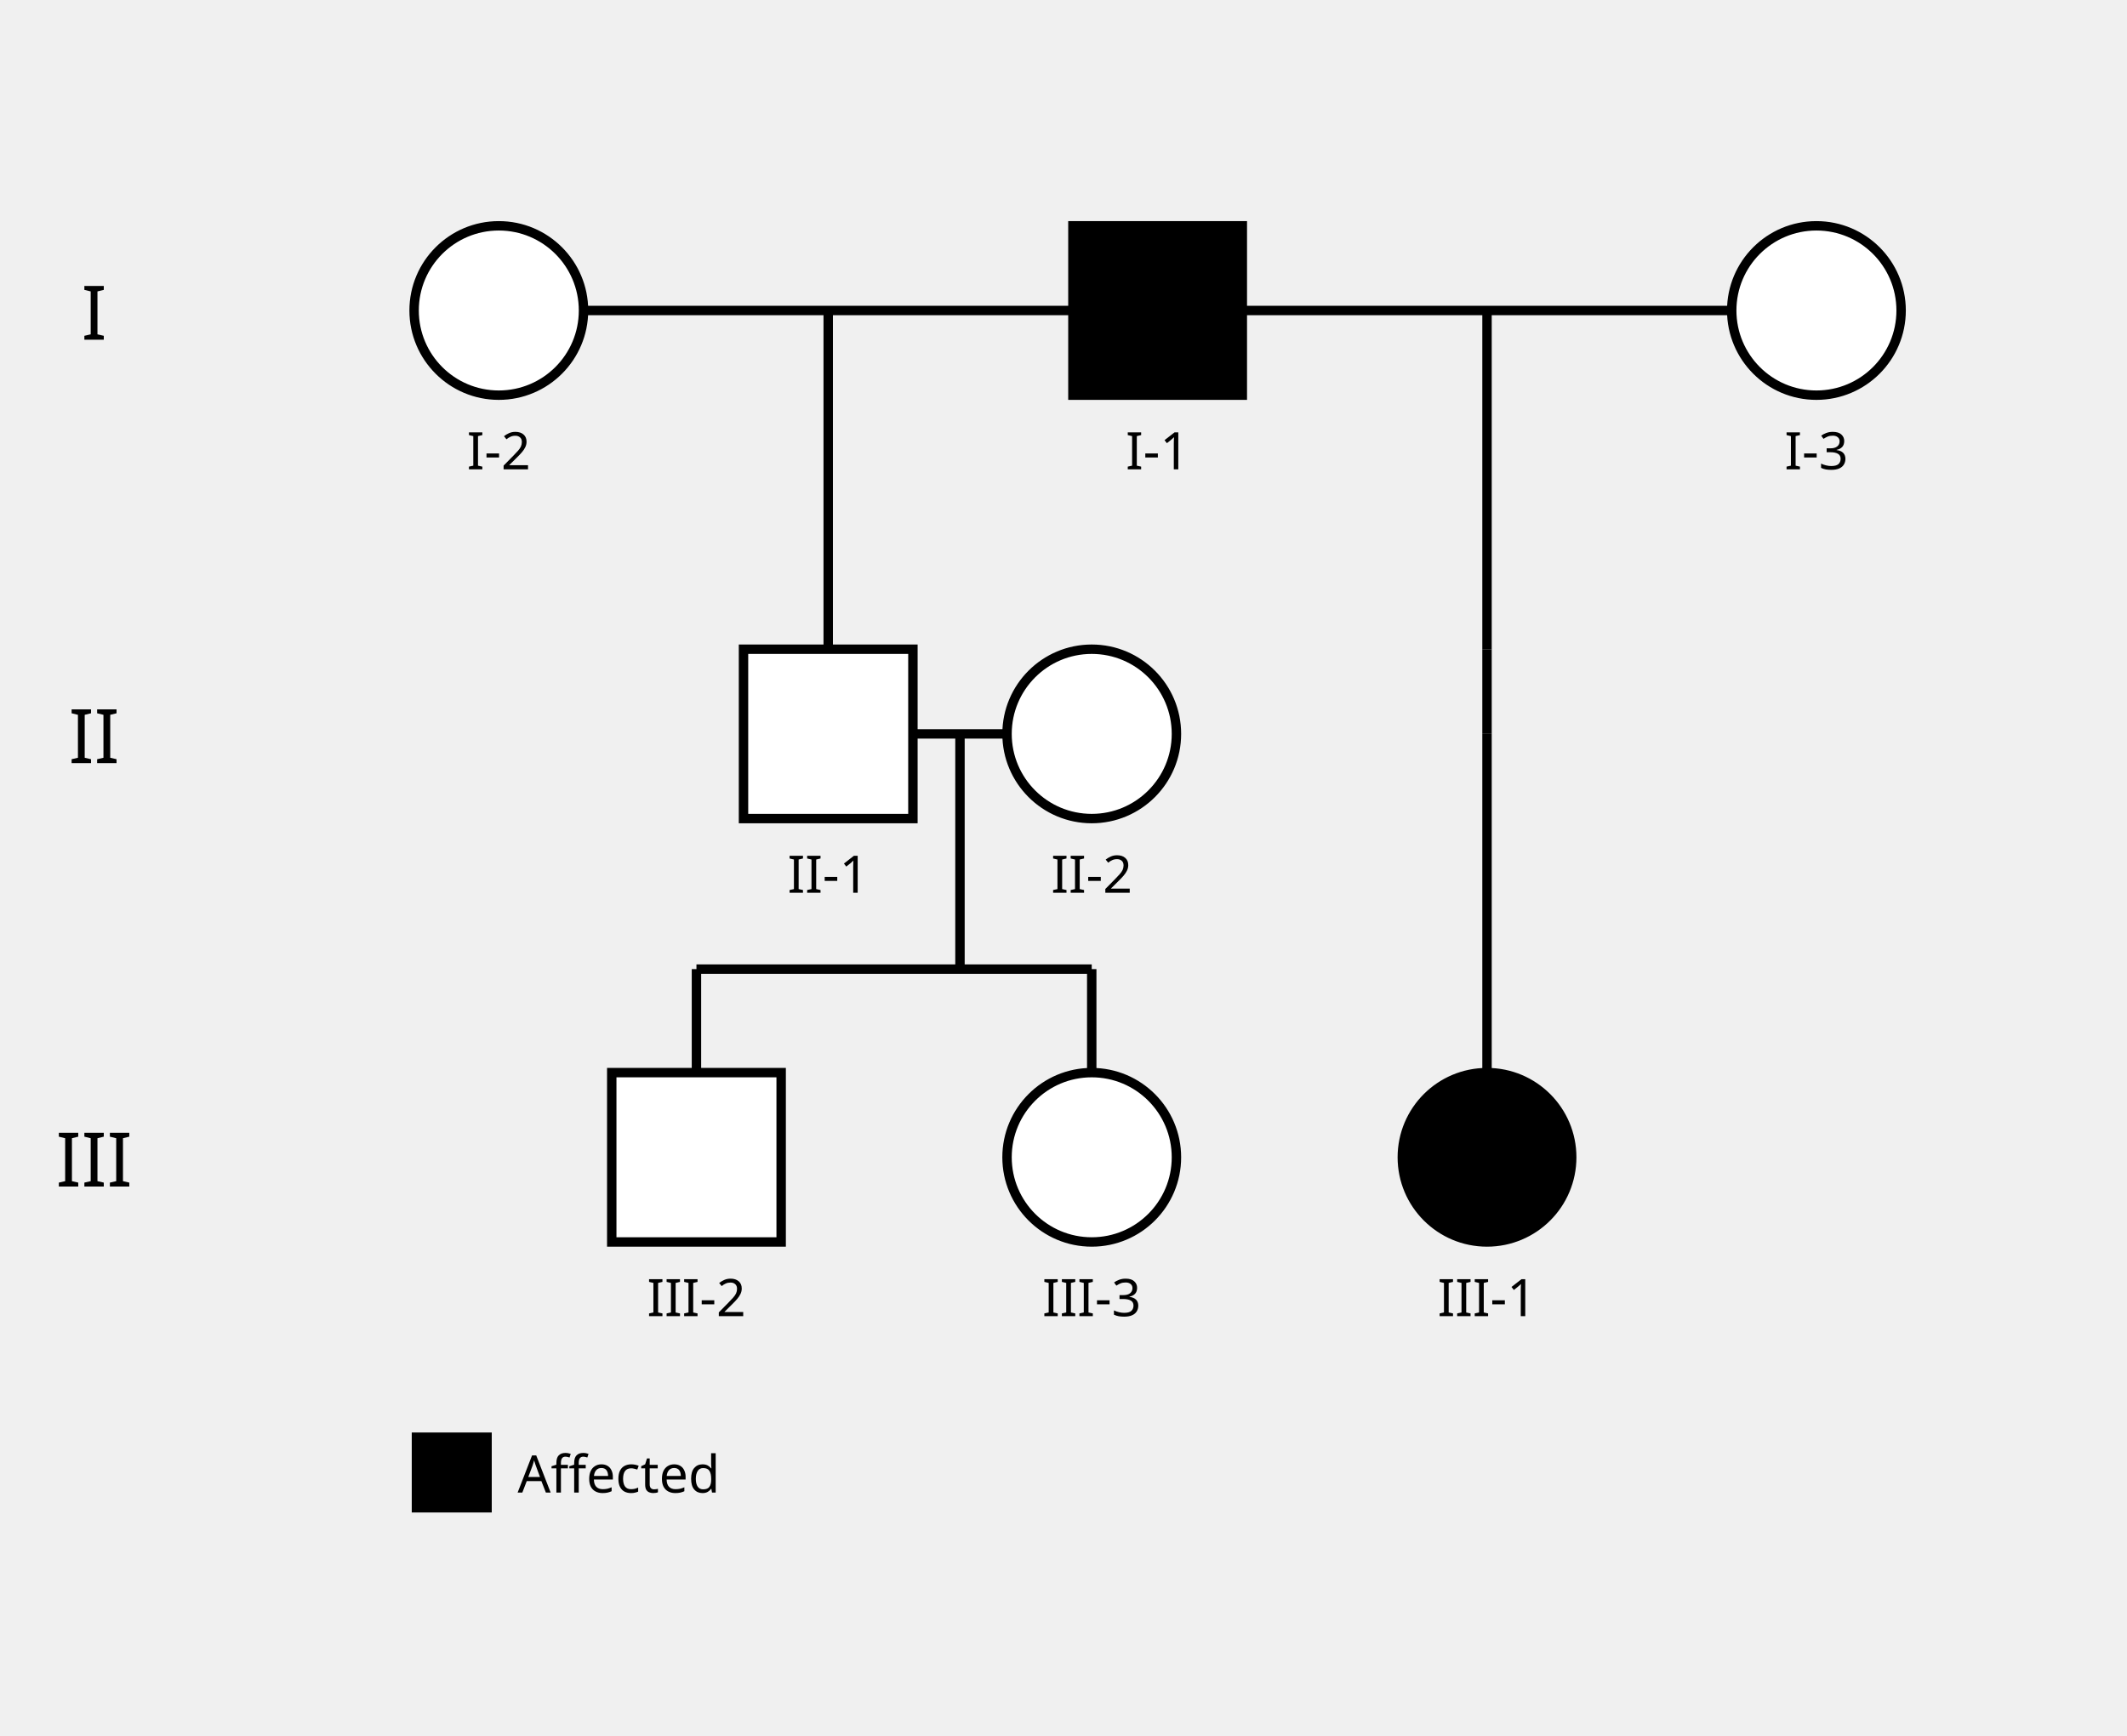
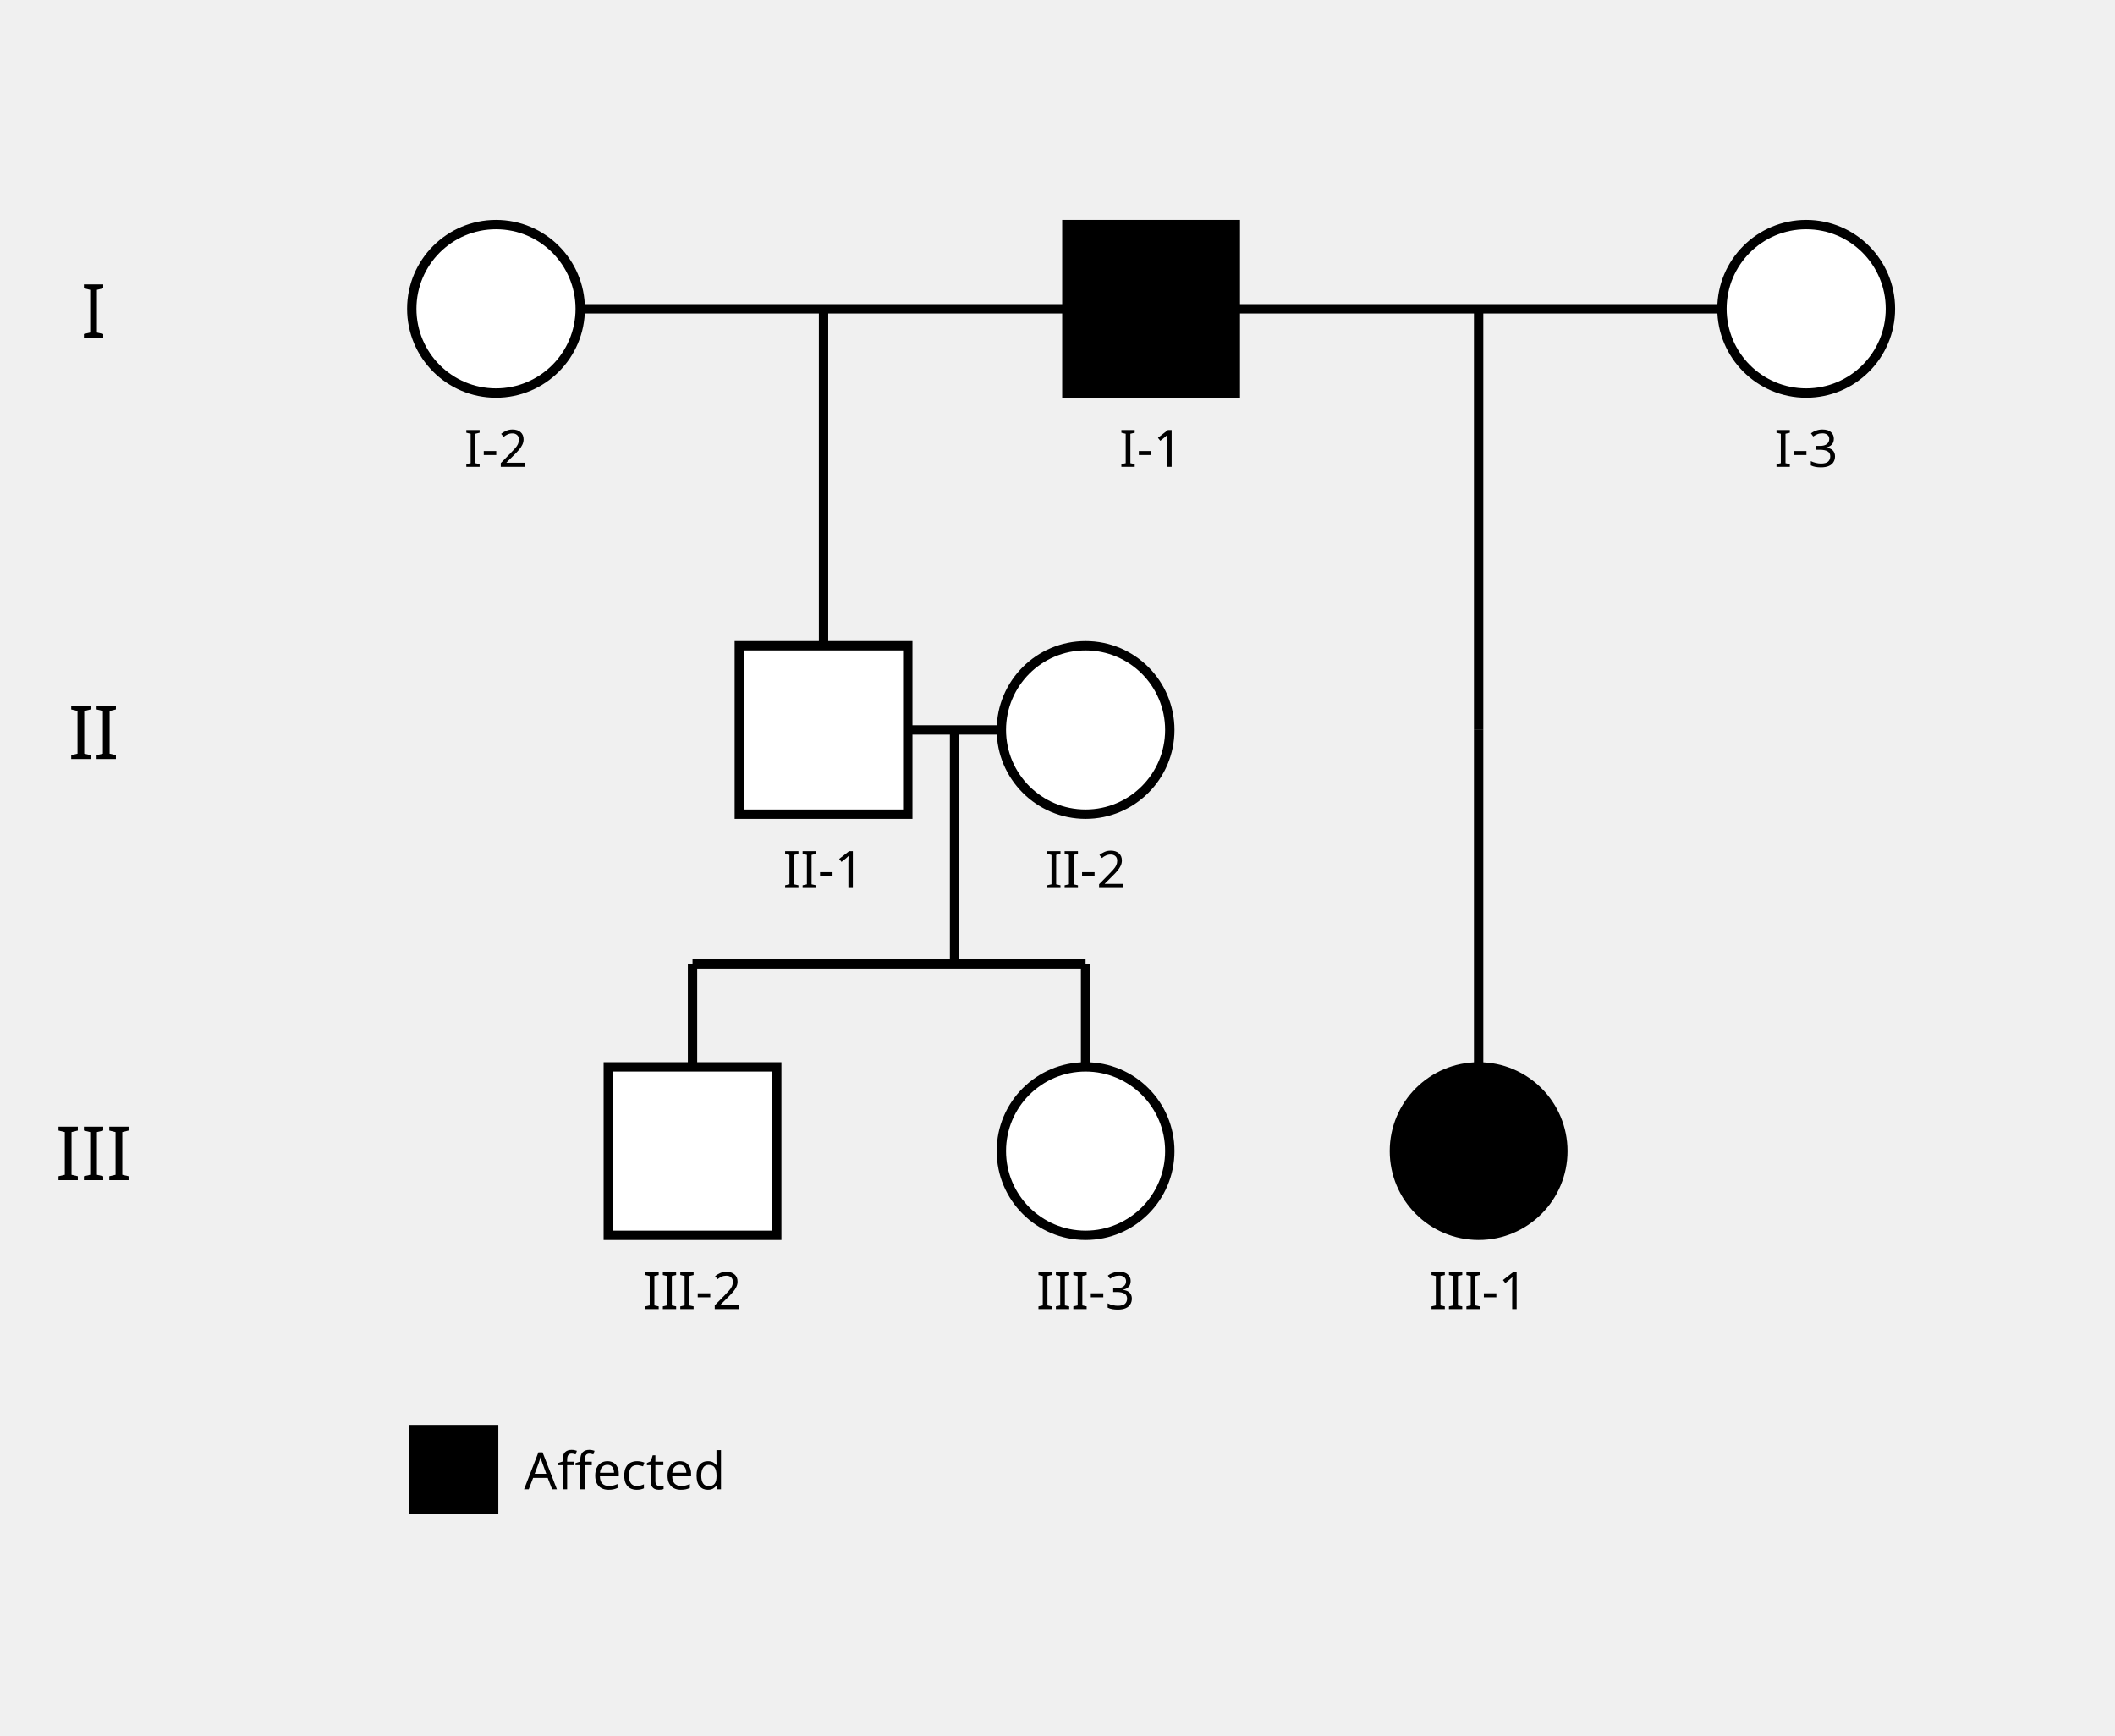
- <svg xmlns="http://www.w3.org/2000/svg" width="452" height="369" viewBox="0 0 452 369" class="pedigree" data-title="A child drawn two rows below its parents, beside its half-siblings' cousins" data-conditions="[&quot;&quot;]">
+ <svg xmlns="http://www.w3.org/2000/svg" width="452" height="371" viewBox="0 0 452 371" class="pedigree" data-title="A child drawn two rows below its parents, beside its half-siblings' cousins" data-conditions="[&quot;&quot;]">
  <defs>
    <pattern id="fill-affected-0" class="fill-pattern" data-condition="0" data-status="affected" width="8" height="8" patternUnits="userSpaceOnUse">
      <rect width="8" height="8" fill="#000000" />
    </pattern>
  </defs>
  <g class="generation" data-generation="1">
    <text x="20" y="66" font-family="sans-serif" font-size="16" fill="#000000" text-anchor="middle" dominant-baseline="central">I</text>
  </g>
  <g class="generation" data-generation="2">
    <text x="20" y="156" font-family="sans-serif" font-size="16" fill="#000000" text-anchor="middle" dominant-baseline="central">II</text>
  </g>
  <g class="generation" data-generation="3">
    <text x="20" y="246" font-family="sans-serif" font-size="16" fill="#000000" text-anchor="middle" dominant-baseline="central">III</text>
  </g>
  <g class="mating" data-partners="I-2 I-1">
    <line x1="124" y1="66" x2="228" y2="66" stroke="#000000" stroke-width="2" />
    <line class="hit" x1="124" y1="66" x2="228" y2="66" stroke="none" stroke-width="12" pointer-events="stroke" />
  </g>
  <g class="mating" data-partners="I-1 I-3">
    <line x1="264" y1="66" x2="368" y2="66" stroke="#000000" stroke-width="2" />
    <line class="hit" x1="264" y1="66" x2="368" y2="66" stroke="none" stroke-width="12" pointer-events="stroke" />
  </g>
  <g class="mating" data-partners="II-1 II-2">
    <line x1="194" y1="156" x2="214" y2="156" stroke="#000000" stroke-width="2" />
    <line class="hit" x1="194" y1="156" x2="214" y2="156" stroke="none" stroke-width="12" pointer-events="stroke" />
  </g>
  <g class="sibship" data-parents="I-2 I-1" data-children="II-1">
    <line x1="176" y1="66" x2="176" y2="138" stroke="#000000" stroke-width="2" />
  </g>
  <g class="sibship" data-parents="II-1 II-2" data-children="III-2 III-3">
    <line x1="204" y1="156" x2="204" y2="206" stroke="#000000" stroke-width="2" />
    <line x1="148" y1="206" x2="232" y2="206" stroke="#000000" stroke-width="2" />
    <line x1="148" y1="206" x2="148" y2="228" stroke="#000000" stroke-width="2" />
    <line x1="232" y1="206" x2="232" y2="228" stroke="#000000" stroke-width="2" />
  </g>
  <g class="sibship" data-parents="I-1 I-3" data-children="III-1">
    <line x1="316" y1="66" x2="316" y2="138" stroke="#000000" stroke-width="2" />
    <line x1="316" y1="138" x2="316" y2="156" stroke="#000000" stroke-width="2" />
    <line x1="316" y1="156" x2="316" y2="228" stroke="#000000" stroke-width="2" />
  </g>
  <g id="ind-I-2" class="individual" data-position="I-2" data-generation="1" data-index="2" data-gender="woman">
    <circle class="backing" cx="106" cy="66" r="18" fill="#ffffff" />
    <circle class="symbol" cx="106" cy="66" r="18" fill="none" stroke="#000000" stroke-width="2" />
    <text class="label" x="106" y="95.5" font-family="sans-serif" font-size="11" fill="#000000" text-anchor="middle" dominant-baseline="central">I-2</text>
    <rect class="hit" x="88" y="48" width="36" height="53" fill="none" pointer-events="all" />
  </g>
  <g id="ind-I-1" class="individual affected" data-position="I-1" data-generation="1" data-index="1" data-gender="man" data-condition-0="affected">
    <rect class="backing" x="228" y="48" width="36" height="36" fill="#ffffff" />
-     <rect class="fill" data-condition="0" data-status="affected" x="228" y="48" width="36" height="36" fill="url(#fill-affected-0)" />
+     <rect class="fill" data-condition="0" data-status="affected" transform="translate(246 66)" x="-18" y="-18" width="36" height="36" fill="url(#fill-affected-0)" />
    <rect class="symbol" x="228" y="48" width="36" height="36" fill="none" stroke="#000000" stroke-width="2" />
    <text class="label" x="246" y="95.5" font-family="sans-serif" font-size="11" fill="#000000" text-anchor="middle" dominant-baseline="central">I-1</text>
    <rect class="hit" x="228" y="48" width="36" height="53" fill="none" pointer-events="all" />
  </g>
  <g id="ind-I-3" class="individual" data-position="I-3" data-generation="1" data-index="3" data-gender="woman">
    <circle class="backing" cx="386" cy="66" r="18" fill="#ffffff" />
    <circle class="symbol" cx="386" cy="66" r="18" fill="none" stroke="#000000" stroke-width="2" />
    <text class="label" x="386" y="95.5" font-family="sans-serif" font-size="11" fill="#000000" text-anchor="middle" dominant-baseline="central">I-3</text>
    <rect class="hit" x="368" y="48" width="36" height="53" fill="none" pointer-events="all" />
  </g>
  <g id="ind-II-1" class="individual" data-position="II-1" data-generation="2" data-index="1" data-gender="man">
    <rect class="backing" x="158" y="138" width="36" height="36" fill="#ffffff" />
    <rect class="symbol" x="158" y="138" width="36" height="36" fill="none" stroke="#000000" stroke-width="2" />
    <text class="label" x="176" y="185.5" font-family="sans-serif" font-size="11" fill="#000000" text-anchor="middle" dominant-baseline="central">II-1</text>
    <rect class="hit" x="158" y="138" width="36" height="53" fill="none" pointer-events="all" />
  </g>
  <g id="ind-II-2" class="individual" data-position="II-2" data-generation="2" data-index="2" data-gender="woman">
    <circle class="backing" cx="232" cy="156" r="18" fill="#ffffff" />
    <circle class="symbol" cx="232" cy="156" r="18" fill="none" stroke="#000000" stroke-width="2" />
    <text class="label" x="232" y="185.5" font-family="sans-serif" font-size="11" fill="#000000" text-anchor="middle" dominant-baseline="central">II-2</text>
    <rect class="hit" x="214" y="138" width="36" height="53" fill="none" pointer-events="all" />
  </g>
  <g id="ind-III-2" class="individual" data-position="III-2" data-generation="3" data-index="2" data-gender="man">
    <rect class="backing" x="130" y="228" width="36" height="36" fill="#ffffff" />
    <rect class="symbol" x="130" y="228" width="36" height="36" fill="none" stroke="#000000" stroke-width="2" />
    <text class="label" x="148" y="275.5" font-family="sans-serif" font-size="11" fill="#000000" text-anchor="middle" dominant-baseline="central">III-2</text>
    <rect class="hit" x="130" y="228" width="36" height="53" fill="none" pointer-events="all" />
  </g>
  <g id="ind-III-3" class="individual" data-position="III-3" data-generation="3" data-index="3" data-gender="woman">
    <circle class="backing" cx="232" cy="246" r="18" fill="#ffffff" />
    <circle class="symbol" cx="232" cy="246" r="18" fill="none" stroke="#000000" stroke-width="2" />
    <text class="label" x="232" y="275.5" font-family="sans-serif" font-size="11" fill="#000000" text-anchor="middle" dominant-baseline="central">III-3</text>
    <rect class="hit" x="214" y="228" width="36" height="53" fill="none" pointer-events="all" />
  </g>
  <g id="ind-III-1" class="individual affected" data-position="III-1" data-generation="3" data-index="1" data-gender="woman" data-condition-0="affected">
    <circle class="backing" cx="316" cy="246" r="18" fill="#ffffff" />
-     <circle class="fill" data-condition="0" data-status="affected" cx="316" cy="246" r="18" fill="url(#fill-affected-0)" />
+     <circle class="fill" data-condition="0" data-status="affected" transform="translate(316 246)" cx="0" cy="0" r="18" fill="url(#fill-affected-0)" />
    <circle class="symbol" cx="316" cy="246" r="18" fill="none" stroke="#000000" stroke-width="2" />
    <text class="label" x="316" y="275.5" font-family="sans-serif" font-size="11" fill="#000000" text-anchor="middle" dominant-baseline="central">III-1</text>
    <rect class="hit" x="298" y="228" width="36" height="53" fill="none" pointer-events="all" />
  </g>
  <g id="key" class="key">
    <g id="key-affected-0" class="key-entry" data-condition="0" data-status="affected">
-       <rect class="swatch" x="88" y="305" width="16" height="16" fill="url(#fill-affected-0)" stroke="#000000" stroke-width="1" />
-       <text class="key-label" x="110" y="313" font-family="sans-serif" font-size="11" fill="#000000" text-anchor="start" dominant-baseline="central">Affected</text>
+       <rect class="swatch" x="0" y="0" width="18" height="18" transform="translate(88 305)" fill="url(#fill-affected-0)" stroke="#000000" stroke-width="1" />
+       <text class="key-label" x="112" y="314" font-family="sans-serif" font-size="11" fill="#000000" text-anchor="start" dominant-baseline="central">Affected</text>
    </g>
  </g>
</svg>
